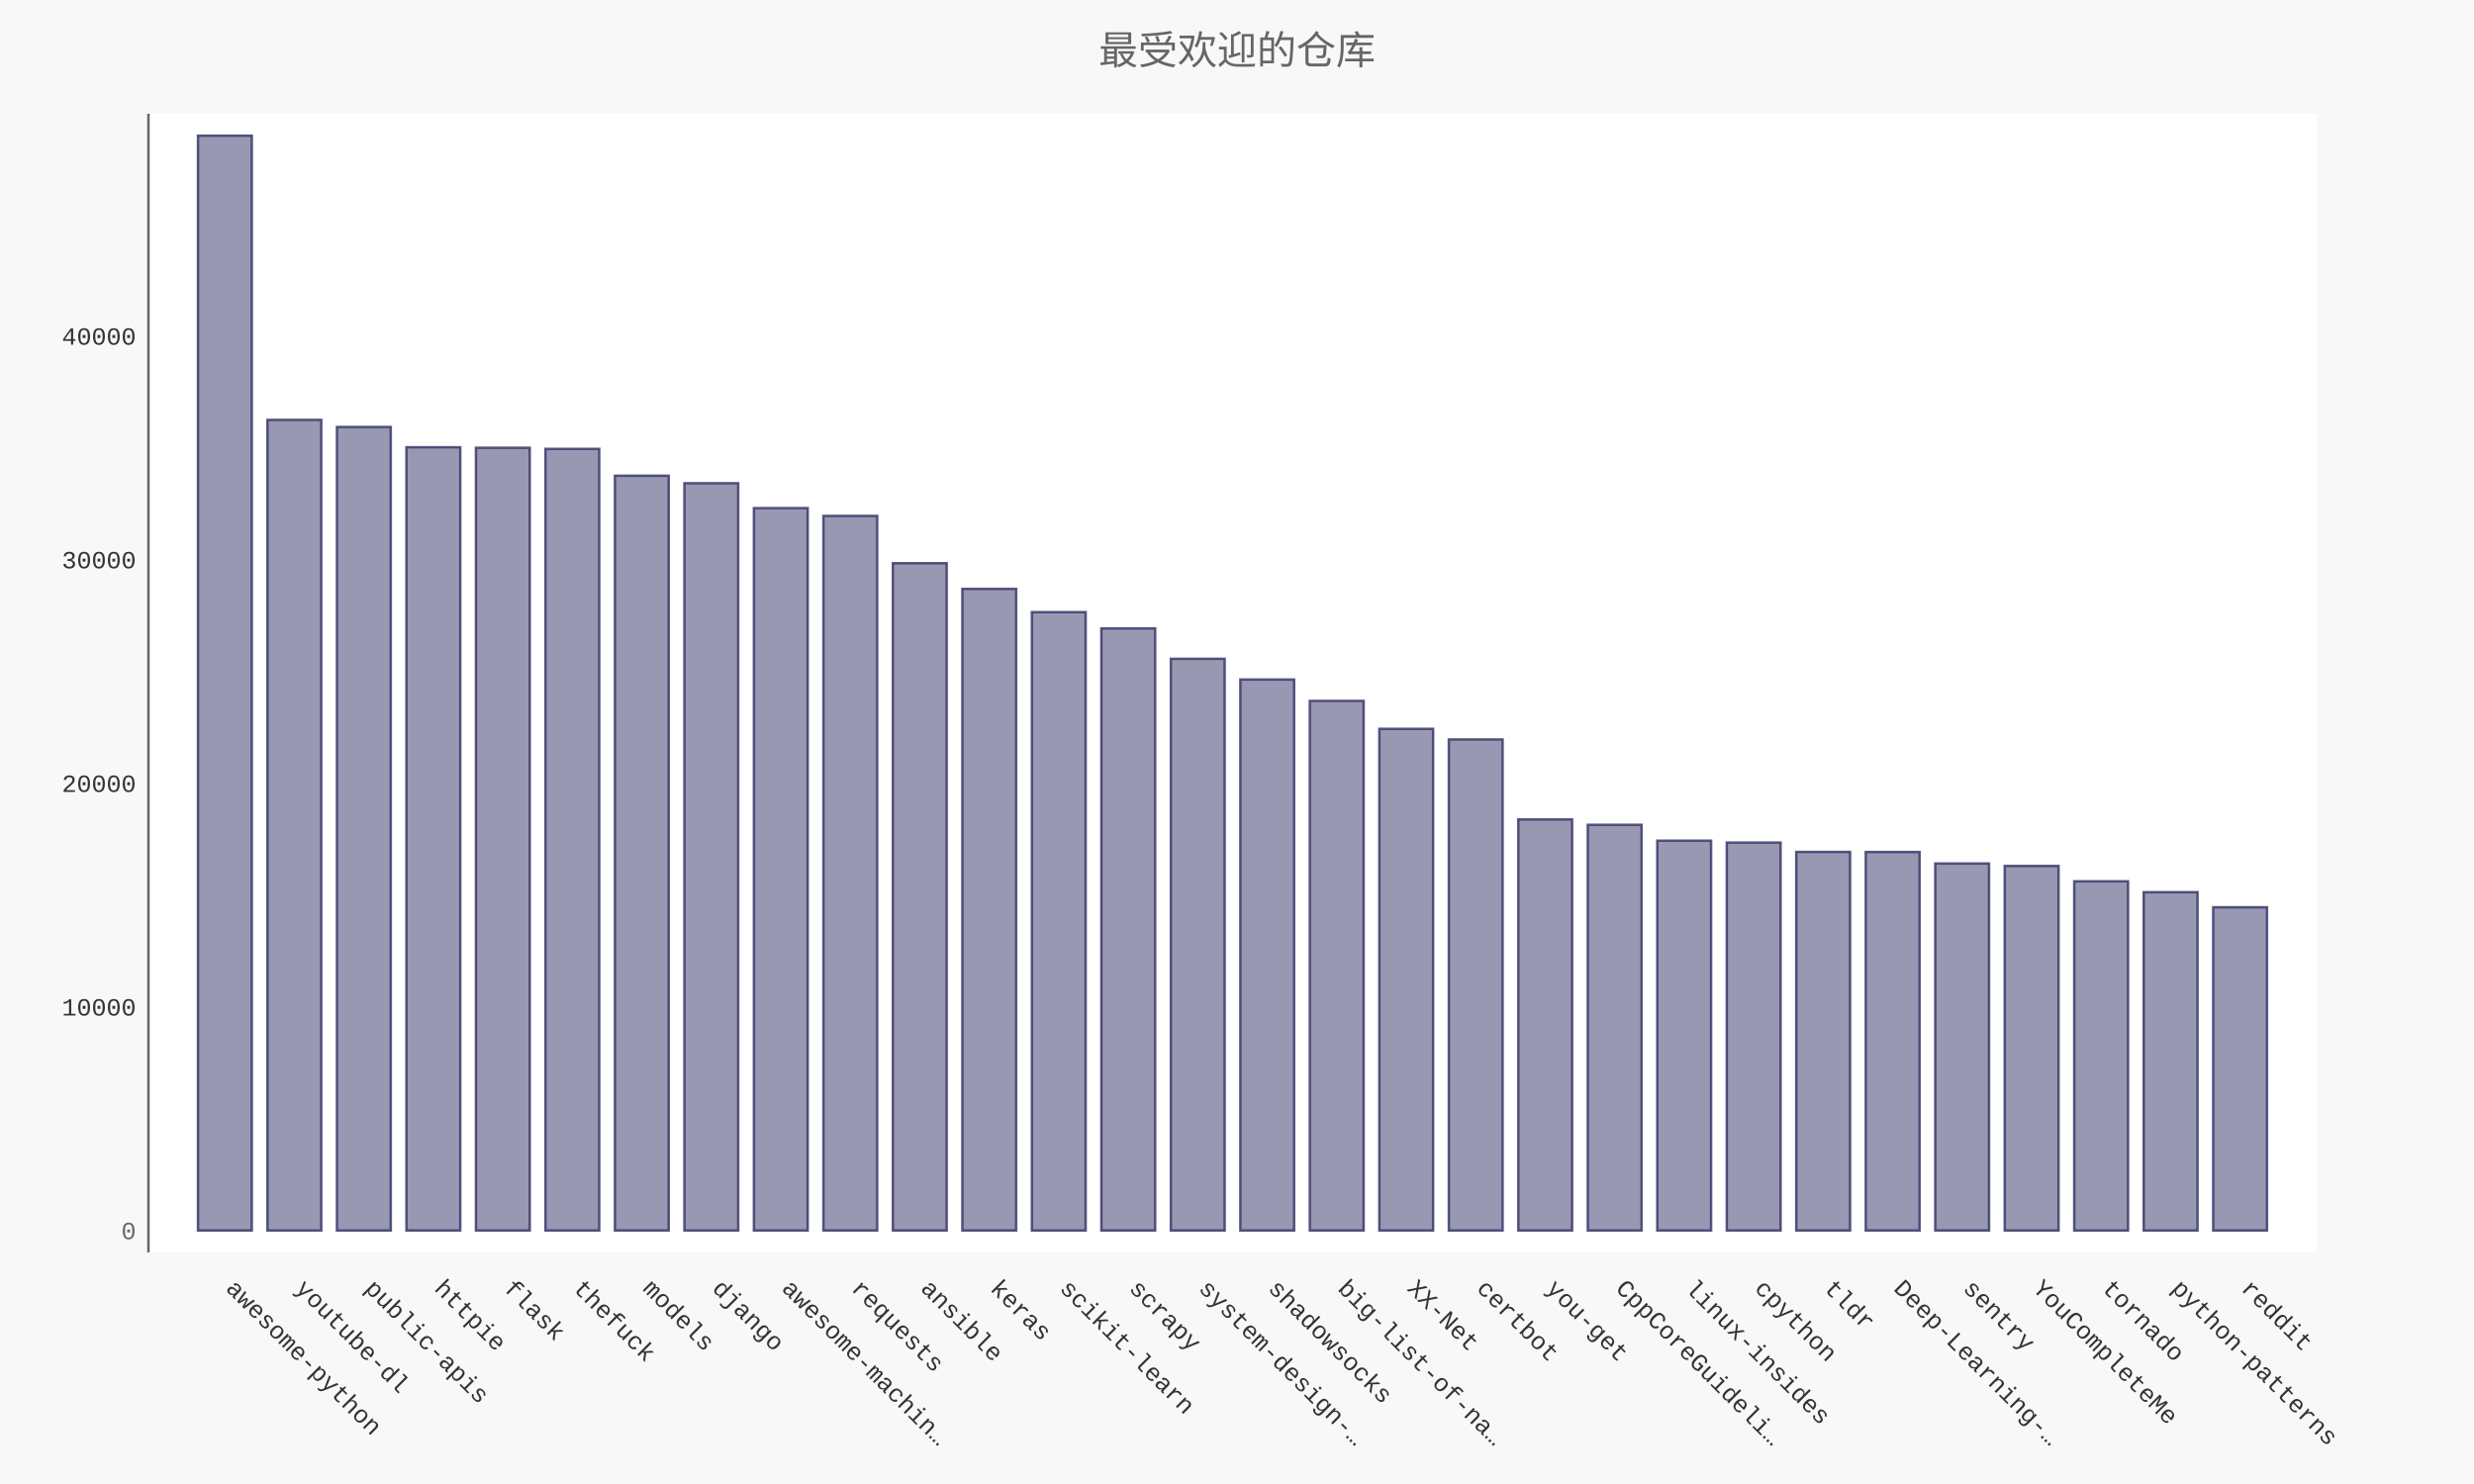
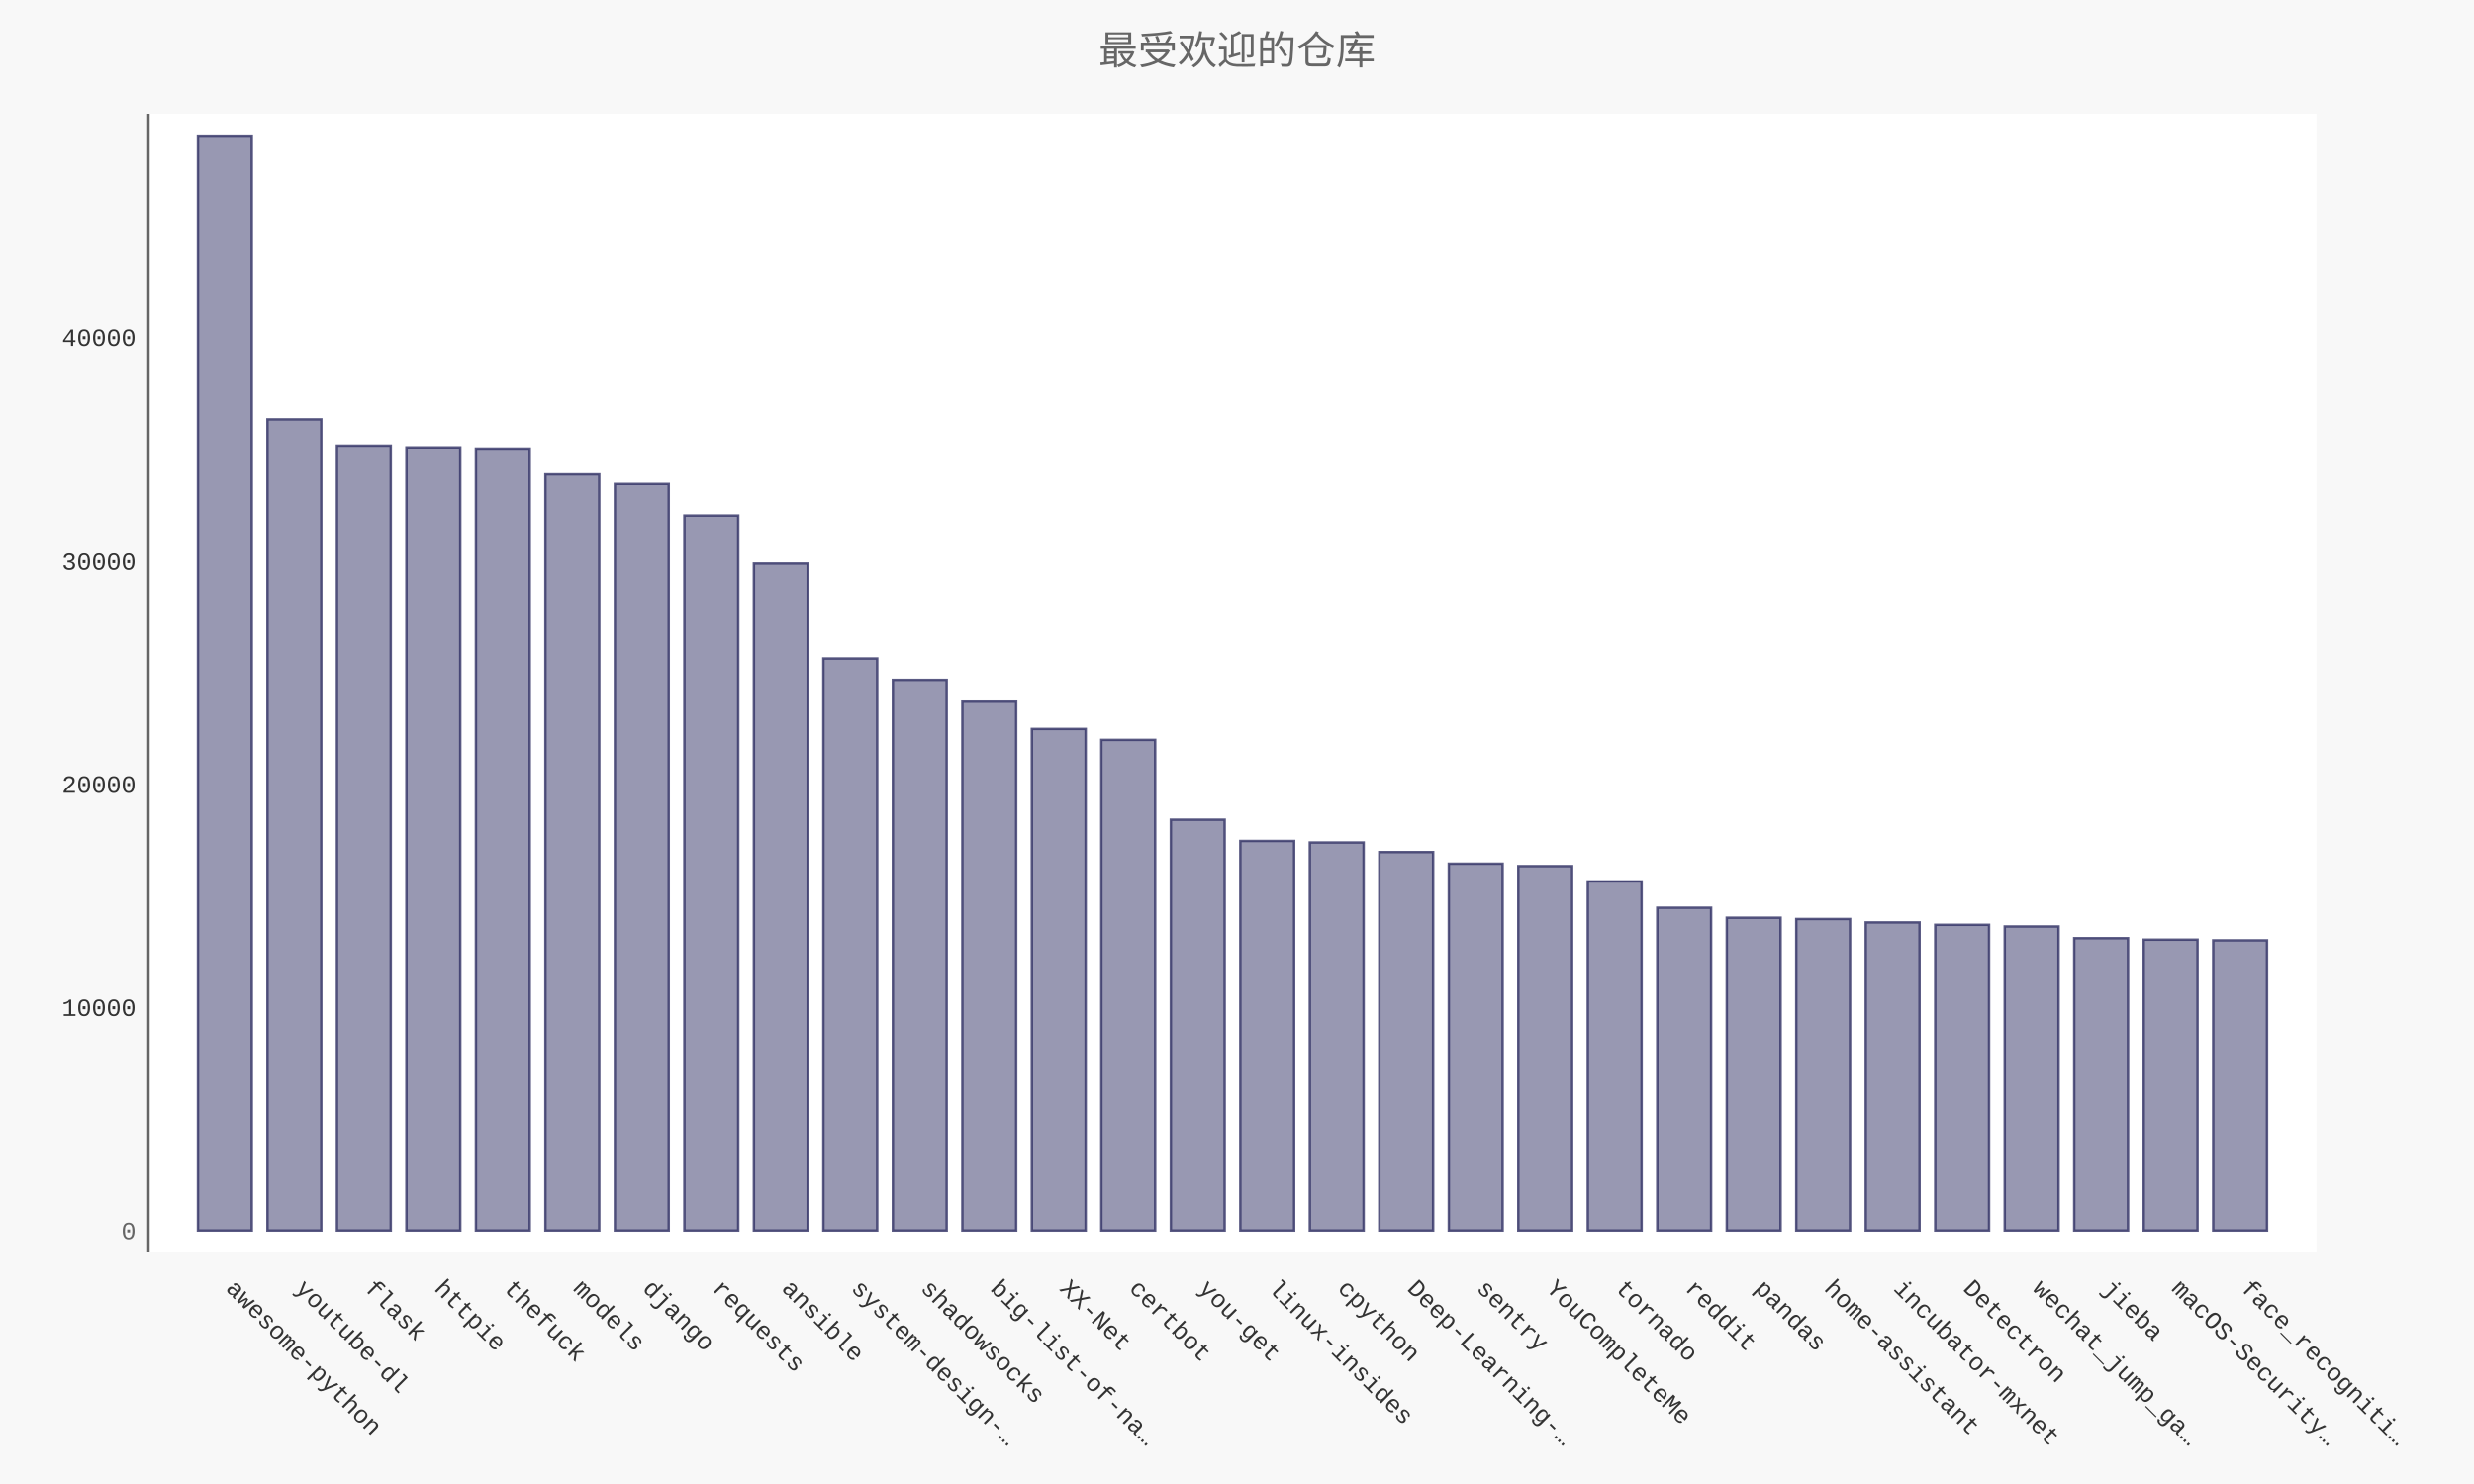
- <svg xmlns="http://www.w3.org/2000/svg" xmlns:xlink="http://www.w3.org/1999/xlink" id="chart-403b3e5c-9d38-45ee-ae73-f83ba4a59400" class="pygal-chart" viewBox="0 0 1000 600">
+ <svg xmlns="http://www.w3.org/2000/svg" xmlns:xlink="http://www.w3.org/1999/xlink" id="chart-a5b2f296-2c52-4e84-a6e2-c5bbf121e228" class="pygal-chart" viewBox="0 0 1000 600">
  <defs>
-     <style type="text/css">#chart-403b3e5c-9d38-45ee-ae73-f83ba4a59400{-webkit-user-select:none;-webkit-font-smoothing:antialiased;font-family:Consolas,"Liberation Mono",Menlo,Courier,monospace}#chart-403b3e5c-9d38-45ee-ae73-f83ba4a59400 .title{font-family:Consolas,"Liberation Mono",Menlo,Courier,monospace;font-size:16px}#chart-403b3e5c-9d38-45ee-ae73-f83ba4a59400 .legends .legend text{font-family:Consolas,"Liberation Mono",Menlo,Courier,monospace;font-size:14px}#chart-403b3e5c-9d38-45ee-ae73-f83ba4a59400 .axis text{font-family:Consolas,"Liberation Mono",Menlo,Courier,monospace;font-size:10px}#chart-403b3e5c-9d38-45ee-ae73-f83ba4a59400 .axis text.major{font-family:Consolas,"Liberation Mono",Menlo,Courier,monospace;font-size:10px}#chart-403b3e5c-9d38-45ee-ae73-f83ba4a59400 .text-overlay text.value{font-family:Consolas,"Liberation Mono",Menlo,Courier,monospace;font-size:16px}#chart-403b3e5c-9d38-45ee-ae73-f83ba4a59400 .text-overlay text.label{font-family:Consolas,"Liberation Mono",Menlo,Courier,monospace;font-size:10px}#chart-403b3e5c-9d38-45ee-ae73-f83ba4a59400 .tooltip{font-family:Consolas,"Liberation Mono",Menlo,Courier,monospace;font-size:14px}#chart-403b3e5c-9d38-45ee-ae73-f83ba4a59400 text.no_data{font-family:Consolas,"Liberation Mono",Menlo,Courier,monospace;font-size:64px}
- #chart-403b3e5c-9d38-45ee-ae73-f83ba4a59400{background-color:#f8f8f8}#chart-403b3e5c-9d38-45ee-ae73-f83ba4a59400 path,#chart-403b3e5c-9d38-45ee-ae73-f83ba4a59400 line,#chart-403b3e5c-9d38-45ee-ae73-f83ba4a59400 rect,#chart-403b3e5c-9d38-45ee-ae73-f83ba4a59400 circle{-webkit-transition:250ms ease-in;-moz-transition:250ms ease-in;transition:250ms ease-in}#chart-403b3e5c-9d38-45ee-ae73-f83ba4a59400 .graph &gt; .background{fill:#f8f8f8}#chart-403b3e5c-9d38-45ee-ae73-f83ba4a59400 .plot &gt; .background{fill:#ffffff}#chart-403b3e5c-9d38-45ee-ae73-f83ba4a59400 .graph{fill:#333}#chart-403b3e5c-9d38-45ee-ae73-f83ba4a59400 text.no_data{fill:#666}#chart-403b3e5c-9d38-45ee-ae73-f83ba4a59400 .title{fill:#666}#chart-403b3e5c-9d38-45ee-ae73-f83ba4a59400 .legends .legend text{fill:#333}#chart-403b3e5c-9d38-45ee-ae73-f83ba4a59400 .legends .legend:hover text{fill:#666}#chart-403b3e5c-9d38-45ee-ae73-f83ba4a59400 .axis .line{stroke:#666}#chart-403b3e5c-9d38-45ee-ae73-f83ba4a59400 .axis .guide.line{stroke:rgba(0,0,0,0.5)}#chart-403b3e5c-9d38-45ee-ae73-f83ba4a59400 .axis .major.line{stroke:#333}#chart-403b3e5c-9d38-45ee-ae73-f83ba4a59400 .axis text.major{fill:#666}#chart-403b3e5c-9d38-45ee-ae73-f83ba4a59400 .axis.y .guides:hover .guide.line,#chart-403b3e5c-9d38-45ee-ae73-f83ba4a59400 .line-graph .axis.x .guides:hover .guide.line,#chart-403b3e5c-9d38-45ee-ae73-f83ba4a59400 .stackedline-graph .axis.x .guides:hover .guide.line,#chart-403b3e5c-9d38-45ee-ae73-f83ba4a59400 .xy-graph .axis.x .guides:hover .guide.line{stroke:#666}#chart-403b3e5c-9d38-45ee-ae73-f83ba4a59400 .axis .guides:hover text{fill:#666}#chart-403b3e5c-9d38-45ee-ae73-f83ba4a59400 .reactive{fill-opacity:.5;stroke-opacity:.8}#chart-403b3e5c-9d38-45ee-ae73-f83ba4a59400 .ci{stroke:#333}#chart-403b3e5c-9d38-45ee-ae73-f83ba4a59400 .reactive.active,#chart-403b3e5c-9d38-45ee-ae73-f83ba4a59400 .active .reactive{fill-opacity:.9;stroke-opacity:.9;stroke-width:4}#chart-403b3e5c-9d38-45ee-ae73-f83ba4a59400 .ci .reactive.active{stroke-width:1.5}#chart-403b3e5c-9d38-45ee-ae73-f83ba4a59400 .series text{fill:#666}#chart-403b3e5c-9d38-45ee-ae73-f83ba4a59400 .tooltip rect{fill:#ffffff;stroke:#666;-webkit-transition:opacity 250ms ease-in;-moz-transition:opacity 250ms ease-in;transition:opacity 250ms ease-in}#chart-403b3e5c-9d38-45ee-ae73-f83ba4a59400 .tooltip .label{fill:#333}#chart-403b3e5c-9d38-45ee-ae73-f83ba4a59400 .tooltip .label{fill:#333}#chart-403b3e5c-9d38-45ee-ae73-f83ba4a59400 .tooltip .legend{font-size:.8em;fill:rgba(0,0,0,0.5)}#chart-403b3e5c-9d38-45ee-ae73-f83ba4a59400 .tooltip .x_label{font-size:.6em;fill:#666}#chart-403b3e5c-9d38-45ee-ae73-f83ba4a59400 .tooltip .xlink{font-size:.5em;text-decoration:underline}#chart-403b3e5c-9d38-45ee-ae73-f83ba4a59400 .tooltip .value{font-size:1.5em}#chart-403b3e5c-9d38-45ee-ae73-f83ba4a59400 .bound{font-size:.5em}#chart-403b3e5c-9d38-45ee-ae73-f83ba4a59400 .max-value{font-size:.75em;fill:rgba(0,0,0,0.5)}#chart-403b3e5c-9d38-45ee-ae73-f83ba4a59400 .map-element{fill:#ffffff;stroke:rgba(0,0,0,0.5) !important}#chart-403b3e5c-9d38-45ee-ae73-f83ba4a59400 .map-element .reactive{fill-opacity:inherit;stroke-opacity:inherit}#chart-403b3e5c-9d38-45ee-ae73-f83ba4a59400 .color-0,#chart-403b3e5c-9d38-45ee-ae73-f83ba4a59400 .color-0 a:visited{stroke:#333366;fill:#333366}#chart-403b3e5c-9d38-45ee-ae73-f83ba4a59400 .text-overlay .color-0 text{fill:black}
- #chart-403b3e5c-9d38-45ee-ae73-f83ba4a59400 text.no_data{text-anchor:middle}#chart-403b3e5c-9d38-45ee-ae73-f83ba4a59400 .guide.line{fill:none}#chart-403b3e5c-9d38-45ee-ae73-f83ba4a59400 .centered{text-anchor:middle}#chart-403b3e5c-9d38-45ee-ae73-f83ba4a59400 .title{text-anchor:middle}#chart-403b3e5c-9d38-45ee-ae73-f83ba4a59400 .legends .legend text{fill-opacity:1}#chart-403b3e5c-9d38-45ee-ae73-f83ba4a59400 .axis.x text{text-anchor:middle}#chart-403b3e5c-9d38-45ee-ae73-f83ba4a59400 .axis.x:not(.web) text[transform]{text-anchor:start}#chart-403b3e5c-9d38-45ee-ae73-f83ba4a59400 .axis.x:not(.web) text[transform].backwards{text-anchor:end}#chart-403b3e5c-9d38-45ee-ae73-f83ba4a59400 .axis.y text{text-anchor:end}#chart-403b3e5c-9d38-45ee-ae73-f83ba4a59400 .axis.y text[transform].backwards{text-anchor:start}#chart-403b3e5c-9d38-45ee-ae73-f83ba4a59400 .axis.y2 text{text-anchor:start}#chart-403b3e5c-9d38-45ee-ae73-f83ba4a59400 .axis.y2 text[transform].backwards{text-anchor:end}#chart-403b3e5c-9d38-45ee-ae73-f83ba4a59400 .axis .guide.line{stroke-dasharray:4,4}#chart-403b3e5c-9d38-45ee-ae73-f83ba4a59400 .axis .major.guide.line{stroke-dasharray:6,6}#chart-403b3e5c-9d38-45ee-ae73-f83ba4a59400 .horizontal .axis.y .guide.line,#chart-403b3e5c-9d38-45ee-ae73-f83ba4a59400 .horizontal .axis.y2 .guide.line,#chart-403b3e5c-9d38-45ee-ae73-f83ba4a59400 .vertical .axis.x .guide.line{opacity:0}#chart-403b3e5c-9d38-45ee-ae73-f83ba4a59400 .horizontal .axis.always_show .guide.line,#chart-403b3e5c-9d38-45ee-ae73-f83ba4a59400 .vertical .axis.always_show .guide.line{opacity:1 !important}#chart-403b3e5c-9d38-45ee-ae73-f83ba4a59400 .axis.y .guides:hover .guide.line,#chart-403b3e5c-9d38-45ee-ae73-f83ba4a59400 .axis.y2 .guides:hover .guide.line,#chart-403b3e5c-9d38-45ee-ae73-f83ba4a59400 .axis.x .guides:hover .guide.line{opacity:1}#chart-403b3e5c-9d38-45ee-ae73-f83ba4a59400 .axis .guides:hover text{opacity:1}#chart-403b3e5c-9d38-45ee-ae73-f83ba4a59400 .nofill{fill:none}#chart-403b3e5c-9d38-45ee-ae73-f83ba4a59400 .subtle-fill{fill-opacity:.2}#chart-403b3e5c-9d38-45ee-ae73-f83ba4a59400 .dot{stroke-width:1px;fill-opacity:1}#chart-403b3e5c-9d38-45ee-ae73-f83ba4a59400 .dot.active{stroke-width:5px}#chart-403b3e5c-9d38-45ee-ae73-f83ba4a59400 .dot.negative{fill:transparent}#chart-403b3e5c-9d38-45ee-ae73-f83ba4a59400 text,#chart-403b3e5c-9d38-45ee-ae73-f83ba4a59400 tspan{stroke:none !important}#chart-403b3e5c-9d38-45ee-ae73-f83ba4a59400 .series text.active{opacity:1}#chart-403b3e5c-9d38-45ee-ae73-f83ba4a59400 .tooltip rect{fill-opacity:.95;stroke-width:.5}#chart-403b3e5c-9d38-45ee-ae73-f83ba4a59400 .tooltip text{fill-opacity:1}#chart-403b3e5c-9d38-45ee-ae73-f83ba4a59400 .showable{visibility:hidden}#chart-403b3e5c-9d38-45ee-ae73-f83ba4a59400 .showable.shown{visibility:visible}#chart-403b3e5c-9d38-45ee-ae73-f83ba4a59400 .gauge-background{fill:rgba(229,229,229,1);stroke:none}#chart-403b3e5c-9d38-45ee-ae73-f83ba4a59400 .bg-lines{stroke:#f8f8f8;stroke-width:2px}</style>
+     <style type="text/css">#chart-a5b2f296-2c52-4e84-a6e2-c5bbf121e228{-webkit-user-select:none;-webkit-font-smoothing:antialiased;font-family:Consolas,"Liberation Mono",Menlo,Courier,monospace}#chart-a5b2f296-2c52-4e84-a6e2-c5bbf121e228 .title{font-family:Consolas,"Liberation Mono",Menlo,Courier,monospace;font-size:16px}#chart-a5b2f296-2c52-4e84-a6e2-c5bbf121e228 .legends .legend text{font-family:Consolas,"Liberation Mono",Menlo,Courier,monospace;font-size:14px}#chart-a5b2f296-2c52-4e84-a6e2-c5bbf121e228 .axis text{font-family:Consolas,"Liberation Mono",Menlo,Courier,monospace;font-size:10px}#chart-a5b2f296-2c52-4e84-a6e2-c5bbf121e228 .axis text.major{font-family:Consolas,"Liberation Mono",Menlo,Courier,monospace;font-size:10px}#chart-a5b2f296-2c52-4e84-a6e2-c5bbf121e228 .text-overlay text.value{font-family:Consolas,"Liberation Mono",Menlo,Courier,monospace;font-size:16px}#chart-a5b2f296-2c52-4e84-a6e2-c5bbf121e228 .text-overlay text.label{font-family:Consolas,"Liberation Mono",Menlo,Courier,monospace;font-size:10px}#chart-a5b2f296-2c52-4e84-a6e2-c5bbf121e228 .tooltip{font-family:Consolas,"Liberation Mono",Menlo,Courier,monospace;font-size:14px}#chart-a5b2f296-2c52-4e84-a6e2-c5bbf121e228 text.no_data{font-family:Consolas,"Liberation Mono",Menlo,Courier,monospace;font-size:64px}
+ #chart-a5b2f296-2c52-4e84-a6e2-c5bbf121e228{background-color:#f8f8f8}#chart-a5b2f296-2c52-4e84-a6e2-c5bbf121e228 path,#chart-a5b2f296-2c52-4e84-a6e2-c5bbf121e228 line,#chart-a5b2f296-2c52-4e84-a6e2-c5bbf121e228 rect,#chart-a5b2f296-2c52-4e84-a6e2-c5bbf121e228 circle{-webkit-transition:250ms ease-in;-moz-transition:250ms ease-in;transition:250ms ease-in}#chart-a5b2f296-2c52-4e84-a6e2-c5bbf121e228 .graph &gt; .background{fill:#f8f8f8}#chart-a5b2f296-2c52-4e84-a6e2-c5bbf121e228 .plot &gt; .background{fill:#ffffff}#chart-a5b2f296-2c52-4e84-a6e2-c5bbf121e228 .graph{fill:#333}#chart-a5b2f296-2c52-4e84-a6e2-c5bbf121e228 text.no_data{fill:#666}#chart-a5b2f296-2c52-4e84-a6e2-c5bbf121e228 .title{fill:#666}#chart-a5b2f296-2c52-4e84-a6e2-c5bbf121e228 .legends .legend text{fill:#333}#chart-a5b2f296-2c52-4e84-a6e2-c5bbf121e228 .legends .legend:hover text{fill:#666}#chart-a5b2f296-2c52-4e84-a6e2-c5bbf121e228 .axis .line{stroke:#666}#chart-a5b2f296-2c52-4e84-a6e2-c5bbf121e228 .axis .guide.line{stroke:rgba(0,0,0,0.5)}#chart-a5b2f296-2c52-4e84-a6e2-c5bbf121e228 .axis .major.line{stroke:#333}#chart-a5b2f296-2c52-4e84-a6e2-c5bbf121e228 .axis text.major{fill:#666}#chart-a5b2f296-2c52-4e84-a6e2-c5bbf121e228 .axis.y .guides:hover .guide.line,#chart-a5b2f296-2c52-4e84-a6e2-c5bbf121e228 .line-graph .axis.x .guides:hover .guide.line,#chart-a5b2f296-2c52-4e84-a6e2-c5bbf121e228 .stackedline-graph .axis.x .guides:hover .guide.line,#chart-a5b2f296-2c52-4e84-a6e2-c5bbf121e228 .xy-graph .axis.x .guides:hover .guide.line{stroke:#666}#chart-a5b2f296-2c52-4e84-a6e2-c5bbf121e228 .axis .guides:hover text{fill:#666}#chart-a5b2f296-2c52-4e84-a6e2-c5bbf121e228 .reactive{fill-opacity:.5;stroke-opacity:.8}#chart-a5b2f296-2c52-4e84-a6e2-c5bbf121e228 .ci{stroke:#333}#chart-a5b2f296-2c52-4e84-a6e2-c5bbf121e228 .reactive.active,#chart-a5b2f296-2c52-4e84-a6e2-c5bbf121e228 .active .reactive{fill-opacity:.9;stroke-opacity:.9;stroke-width:4}#chart-a5b2f296-2c52-4e84-a6e2-c5bbf121e228 .ci .reactive.active{stroke-width:1.5}#chart-a5b2f296-2c52-4e84-a6e2-c5bbf121e228 .series text{fill:#666}#chart-a5b2f296-2c52-4e84-a6e2-c5bbf121e228 .tooltip rect{fill:#ffffff;stroke:#666;-webkit-transition:opacity 250ms ease-in;-moz-transition:opacity 250ms ease-in;transition:opacity 250ms ease-in}#chart-a5b2f296-2c52-4e84-a6e2-c5bbf121e228 .tooltip .label{fill:#333}#chart-a5b2f296-2c52-4e84-a6e2-c5bbf121e228 .tooltip .label{fill:#333}#chart-a5b2f296-2c52-4e84-a6e2-c5bbf121e228 .tooltip .legend{font-size:.8em;fill:rgba(0,0,0,0.5)}#chart-a5b2f296-2c52-4e84-a6e2-c5bbf121e228 .tooltip .x_label{font-size:.6em;fill:#666}#chart-a5b2f296-2c52-4e84-a6e2-c5bbf121e228 .tooltip .xlink{font-size:.5em;text-decoration:underline}#chart-a5b2f296-2c52-4e84-a6e2-c5bbf121e228 .tooltip .value{font-size:1.5em}#chart-a5b2f296-2c52-4e84-a6e2-c5bbf121e228 .bound{font-size:.5em}#chart-a5b2f296-2c52-4e84-a6e2-c5bbf121e228 .max-value{font-size:.75em;fill:rgba(0,0,0,0.5)}#chart-a5b2f296-2c52-4e84-a6e2-c5bbf121e228 .map-element{fill:#ffffff;stroke:rgba(0,0,0,0.5) !important}#chart-a5b2f296-2c52-4e84-a6e2-c5bbf121e228 .map-element .reactive{fill-opacity:inherit;stroke-opacity:inherit}#chart-a5b2f296-2c52-4e84-a6e2-c5bbf121e228 .color-0,#chart-a5b2f296-2c52-4e84-a6e2-c5bbf121e228 .color-0 a:visited{stroke:#333366;fill:#333366}#chart-a5b2f296-2c52-4e84-a6e2-c5bbf121e228 .text-overlay .color-0 text{fill:black}
+ #chart-a5b2f296-2c52-4e84-a6e2-c5bbf121e228 text.no_data{text-anchor:middle}#chart-a5b2f296-2c52-4e84-a6e2-c5bbf121e228 .guide.line{fill:none}#chart-a5b2f296-2c52-4e84-a6e2-c5bbf121e228 .centered{text-anchor:middle}#chart-a5b2f296-2c52-4e84-a6e2-c5bbf121e228 .title{text-anchor:middle}#chart-a5b2f296-2c52-4e84-a6e2-c5bbf121e228 .legends .legend text{fill-opacity:1}#chart-a5b2f296-2c52-4e84-a6e2-c5bbf121e228 .axis.x text{text-anchor:middle}#chart-a5b2f296-2c52-4e84-a6e2-c5bbf121e228 .axis.x:not(.web) text[transform]{text-anchor:start}#chart-a5b2f296-2c52-4e84-a6e2-c5bbf121e228 .axis.x:not(.web) text[transform].backwards{text-anchor:end}#chart-a5b2f296-2c52-4e84-a6e2-c5bbf121e228 .axis.y text{text-anchor:end}#chart-a5b2f296-2c52-4e84-a6e2-c5bbf121e228 .axis.y text[transform].backwards{text-anchor:start}#chart-a5b2f296-2c52-4e84-a6e2-c5bbf121e228 .axis.y2 text{text-anchor:start}#chart-a5b2f296-2c52-4e84-a6e2-c5bbf121e228 .axis.y2 text[transform].backwards{text-anchor:end}#chart-a5b2f296-2c52-4e84-a6e2-c5bbf121e228 .axis .guide.line{stroke-dasharray:4,4}#chart-a5b2f296-2c52-4e84-a6e2-c5bbf121e228 .axis .major.guide.line{stroke-dasharray:6,6}#chart-a5b2f296-2c52-4e84-a6e2-c5bbf121e228 .horizontal .axis.y .guide.line,#chart-a5b2f296-2c52-4e84-a6e2-c5bbf121e228 .horizontal .axis.y2 .guide.line,#chart-a5b2f296-2c52-4e84-a6e2-c5bbf121e228 .vertical .axis.x .guide.line{opacity:0}#chart-a5b2f296-2c52-4e84-a6e2-c5bbf121e228 .horizontal .axis.always_show .guide.line,#chart-a5b2f296-2c52-4e84-a6e2-c5bbf121e228 .vertical .axis.always_show .guide.line{opacity:1 !important}#chart-a5b2f296-2c52-4e84-a6e2-c5bbf121e228 .axis.y .guides:hover .guide.line,#chart-a5b2f296-2c52-4e84-a6e2-c5bbf121e228 .axis.y2 .guides:hover .guide.line,#chart-a5b2f296-2c52-4e84-a6e2-c5bbf121e228 .axis.x .guides:hover .guide.line{opacity:1}#chart-a5b2f296-2c52-4e84-a6e2-c5bbf121e228 .axis .guides:hover text{opacity:1}#chart-a5b2f296-2c52-4e84-a6e2-c5bbf121e228 .nofill{fill:none}#chart-a5b2f296-2c52-4e84-a6e2-c5bbf121e228 .subtle-fill{fill-opacity:.2}#chart-a5b2f296-2c52-4e84-a6e2-c5bbf121e228 .dot{stroke-width:1px;fill-opacity:1}#chart-a5b2f296-2c52-4e84-a6e2-c5bbf121e228 .dot.active{stroke-width:5px}#chart-a5b2f296-2c52-4e84-a6e2-c5bbf121e228 .dot.negative{fill:transparent}#chart-a5b2f296-2c52-4e84-a6e2-c5bbf121e228 text,#chart-a5b2f296-2c52-4e84-a6e2-c5bbf121e228 tspan{stroke:none !important}#chart-a5b2f296-2c52-4e84-a6e2-c5bbf121e228 .series text.active{opacity:1}#chart-a5b2f296-2c52-4e84-a6e2-c5bbf121e228 .tooltip rect{fill-opacity:.95;stroke-width:.5}#chart-a5b2f296-2c52-4e84-a6e2-c5bbf121e228 .tooltip text{fill-opacity:1}#chart-a5b2f296-2c52-4e84-a6e2-c5bbf121e228 .showable{visibility:hidden}#chart-a5b2f296-2c52-4e84-a6e2-c5bbf121e228 .showable.shown{visibility:visible}#chart-a5b2f296-2c52-4e84-a6e2-c5bbf121e228 .gauge-background{fill:rgba(229,229,229,1);stroke:none}#chart-a5b2f296-2c52-4e84-a6e2-c5bbf121e228 .bg-lines{stroke:#f8f8f8;stroke-width:2px}</style>
  </defs>
  <g class="graph bar-graph vertical">
    <rect class="background" height="600" width="1000" x="0" y="0" />
    <g class="plot" transform="translate(60, 46)">
      <rect class="background" height="460.36" width="876.36" x="0" y="0" />
      <g class="axis y">
        <g class="guides">
          <text class="major" x="-5" y="455.007">0</text>
        </g>
        <g class="guides">
-           <text class="" x="-5" y="364.598">10000</text>
-         </g>
-         <g class="guides">
-           <text class="" x="-5" y="274.188">20000</text>
-         </g>
-         <g class="guides">
-           <text class="" x="-5" y="183.779">30000</text>
-         </g>
-         <g class="guides">
-           <text class="" x="-5" y="93.369">40000</text>
+           <text class="" x="-5" y="364.76">10000</text>
+         </g>
+         <g class="guides">
+           <text class="" x="-5" y="274.513">20000</text>
+         </g>
+         <g class="guides">
+           <text class="" x="-5" y="184.265">30000</text>
+         </g>
+         <g class="guides">
+           <text class="" x="-5" y="94.018">40000</text>
        </g>
      </g>
      <g class="axis x">
        <path class="line" d="M0 0 v460.36" />
        <g class="guides">
          <path class="guide line" d="M30.897 0 v460.36" />
          <text class="" x="30.897" y="475.36" transform="rotate(45 30.89732 475.3604)">awesome-python</text>
        </g>
        <g class="guides">
          <path class="guide line" d="M58.986 0 v460.36" />
          <text class="" x="58.986" y="475.36" transform="rotate(45 58.9858 475.3604)">youtube-dl</text>
        </g>
        <g class="guides">
          <path class="guide line" d="M87.074 0 v460.36" />
-           <text class="" x="87.074" y="475.36" transform="rotate(45 87.07427 475.3604)">public-apis</text>
+           <text class="" x="87.074" y="475.36" transform="rotate(45 87.07427 475.3604)">flask</text>
        </g>
        <g class="guides">
          <path class="guide line" d="M115.163 0 v460.36" />
          <text class="" x="115.163" y="475.36" transform="rotate(45 115.1627 475.3604)">httpie</text>
        </g>
        <g class="guides">
          <path class="guide line" d="M143.251 0 v460.36" />
-           <text class="" x="143.251" y="475.36" transform="rotate(45 143.2512 475.3604)">flask</text>
+           <text class="" x="143.251" y="475.36" transform="rotate(45 143.2512 475.3604)">thefuck</text>
        </g>
        <g class="guides">
          <path class="guide line" d="M171.34 0 v460.36" />
-           <text class="" x="171.34" y="475.36" transform="rotate(45 171.3397 475.3604)">thefuck</text>
+           <text class="" x="171.34" y="475.36" transform="rotate(45 171.3397 475.3604)">models</text>
        </g>
        <g class="guides">
          <path class="guide line" d="M199.428 0 v460.36" />
-           <text class="" x="199.428" y="475.36" transform="rotate(45 199.4282 475.3604)">models</text>
+           <text class="" x="199.428" y="475.36" transform="rotate(45 199.4282 475.3604)">django</text>
        </g>
        <g class="guides">
          <path class="guide line" d="M227.517 0 v460.36" />
-           <text class="" x="227.517" y="475.36" transform="rotate(45 227.5166 475.3604)">django</text>
+           <text class="" x="227.517" y="475.36" transform="rotate(45 227.5166 475.3604)">requests</text>
        </g>
        <g class="guides">
          <path class="guide line" d="M255.605 0 v460.36" />
-           <text class="" x="255.605" y="475.36" transform="rotate(45 255.6051 475.3604)">awesome-machin…</text>
+           <text class="" x="255.605" y="475.36" transform="rotate(45 255.6051 475.3604)">ansible</text>
        </g>
        <g class="guides">
          <path class="guide line" d="M283.694 0 v460.36" />
-           <text class="" x="283.694" y="475.36" transform="rotate(45 283.6936 475.3604)">requests</text>
+           <text class="" x="283.694" y="475.36" transform="rotate(45 283.6936 475.3604)">system-design-…</text>
        </g>
        <g class="guides">
          <path class="guide line" d="M311.782 0 v460.36" />
-           <text class="" x="311.782" y="475.36" transform="rotate(45 311.7821 475.3604)">ansible</text>
+           <text class="" x="311.782" y="475.36" transform="rotate(45 311.7821 475.3604)">shadowsocks</text>
        </g>
        <g class="guides">
          <path class="guide line" d="M339.871 0 v460.36" />
-           <text class="" x="339.871" y="475.36" transform="rotate(45 339.8705 475.3604)">keras</text>
+           <text class="" x="339.871" y="475.36" transform="rotate(45 339.8705 475.3604)">big-list-of-na…</text>
        </g>
        <g class="guides">
          <path class="guide line" d="M367.959 0 v460.36" />
-           <text class="" x="367.959" y="475.36" transform="rotate(45 367.959 475.3604)">scikit-learn</text>
+           <text class="" x="367.959" y="475.36" transform="rotate(45 367.959 475.3604)">XX-Net</text>
        </g>
        <g class="guides">
          <path class="guide line" d="M396.047 0 v460.36" />
-           <text class="" x="396.047" y="475.36" transform="rotate(45 396.0475 475.3604)">scrapy</text>
+           <text class="" x="396.047" y="475.36" transform="rotate(45 396.0475 475.3604)">certbot</text>
        </g>
        <g class="guides">
          <path class="guide line" d="M424.136 0 v460.36" />
-           <text class="" x="424.136" y="475.36" transform="rotate(45 424.136 475.3604)">system-design-…</text>
+           <text class="" x="424.136" y="475.36" transform="rotate(45 424.136 475.3604)">you-get</text>
        </g>
        <g class="guides">
          <path class="guide line" d="M452.224 0 v460.36" />
-           <text class="" x="452.224" y="475.36" transform="rotate(45 452.2244 475.3604)">shadowsocks</text>
+           <text class="" x="452.224" y="475.36" transform="rotate(45 452.2244 475.3604)">linux-insides</text>
        </g>
        <g class="guides">
          <path class="guide line" d="M480.313 0 v460.36" />
-           <text class="" x="480.313" y="475.36" transform="rotate(45 480.3129 475.3604)">big-list-of-na…</text>
+           <text class="" x="480.313" y="475.36" transform="rotate(45 480.3129 475.3604)">cpython</text>
        </g>
        <g class="guides">
          <path class="guide line" d="M508.401 0 v460.36" />
-           <text class="" x="508.401" y="475.36" transform="rotate(45 508.4014 475.3604)">XX-Net</text>
+           <text class="" x="508.401" y="475.36" transform="rotate(45 508.4014 475.3604)">Deep-Learning-…</text>
        </g>
        <g class="guides">
          <path class="guide line" d="M536.49 0 v460.36" />
-           <text class="" x="536.49" y="475.36" transform="rotate(45 536.4899 475.3604)">certbot</text>
+           <text class="" x="536.49" y="475.36" transform="rotate(45 536.4899 475.3604)">sentry</text>
        </g>
        <g class="guides">
          <path class="guide line" d="M564.578 0 v460.36" />
-           <text class="" x="564.578" y="475.36" transform="rotate(45 564.5783 475.3604)">you-get</text>
+           <text class="" x="564.578" y="475.36" transform="rotate(45 564.5783 475.3604)">YouCompleteMe</text>
        </g>
        <g class="guides">
          <path class="guide line" d="M592.667 0 v460.36" />
-           <text class="" x="592.667" y="475.36" transform="rotate(45 592.6668 475.3604)">CppCoreGuideli…</text>
+           <text class="" x="592.667" y="475.36" transform="rotate(45 592.6668 475.3604)">tornado</text>
        </g>
        <g class="guides">
          <path class="guide line" d="M620.755 0 v460.36" />
-           <text class="" x="620.755" y="475.36" transform="rotate(45 620.7553 475.3604)">linux-insides</text>
+           <text class="" x="620.755" y="475.36" transform="rotate(45 620.7553 475.3604)">reddit</text>
        </g>
        <g class="guides">
          <path class="guide line" d="M648.844 0 v460.36" />
-           <text class="" x="648.844" y="475.36" transform="rotate(45 648.8438 475.3604)">cpython</text>
+           <text class="" x="648.844" y="475.36" transform="rotate(45 648.8438 475.3604)">pandas</text>
        </g>
        <g class="guides">
          <path class="guide line" d="M676.932 0 v460.36" />
-           <text class="" x="676.932" y="475.36" transform="rotate(45 676.9322 475.3604)">tldr</text>
+           <text class="" x="676.932" y="475.36" transform="rotate(45 676.9322 475.3604)">home-assistant</text>
        </g>
        <g class="guides">
          <path class="guide line" d="M705.021 0 v460.36" />
-           <text class="" x="705.021" y="475.36" transform="rotate(45 705.0207 475.3604)">Deep-Learning-…</text>
+           <text class="" x="705.021" y="475.36" transform="rotate(45 705.0207 475.3604)">incubator-mxnet</text>
        </g>
        <g class="guides">
          <path class="guide line" d="M733.109 0 v460.36" />
-           <text class="" x="733.109" y="475.36" transform="rotate(45 733.1092 475.3604)">sentry</text>
+           <text class="" x="733.109" y="475.36" transform="rotate(45 733.1092 475.3604)">Detectron</text>
        </g>
        <g class="guides">
          <path class="guide line" d="M761.198 0 v460.36" />
-           <text class="" x="761.198" y="475.36" transform="rotate(45 761.1976 475.3604)">YouCompleteMe</text>
+           <text class="" x="761.198" y="475.36" transform="rotate(45 761.1976 475.3604)">wechat_jump_ga…</text>
        </g>
        <g class="guides">
          <path class="guide line" d="M789.286 0 v460.36" />
-           <text class="" x="789.286" y="475.36" transform="rotate(45 789.2861 475.3604)">tornado</text>
+           <text class="" x="789.286" y="475.36" transform="rotate(45 789.2861 475.3604)">jieba</text>
        </g>
        <g class="guides">
          <path class="guide line" d="M817.375 0 v460.36" />
-           <text class="" x="817.375" y="475.36" transform="rotate(45 817.3746 475.3604)">python-patterns</text>
+           <text class="" x="817.375" y="475.36" transform="rotate(45 817.3746 475.3604)">macOS-Security…</text>
        </g>
        <g class="guides">
          <path class="guide line" d="M845.463 0 v460.36" />
-           <text class="" x="845.463" y="475.36" transform="rotate(45 845.4631 475.3604)">reddit</text>
+           <text class="" x="845.463" y="475.36" transform="rotate(45 845.4631 475.3604)">face_recogniti…</text>
        </g>
      </g>
      <g class="series serie-0 color-0">
        <g class="bars">
          <g class="bar">
            <a target="_blank" xlink:href="https://github.com/vinta/awesome-python">
              <rect class="rect reactive tooltip-trigger" height="442.654" rx="0" ry="0" width="21.752" x="20.021" y="8.853" />
            </a>
          </g>
          <g class="bar">
            <a target="_blank" xlink:href="https://github.com/rg3/youtube-dl">
-               <rect class="rect reactive tooltip-trigger" height="327.744" rx="0" ry="0" width="21.752" x="48.11" y="123.764" />
-             </a>
-           </g>
-           <g class="bar">
-             <a target="_blank" xlink:href="https://github.com/toddmotto/public-apis">
-               <rect class="rect reactive tooltip-trigger" height="324.878" rx="0" ry="0" width="21.752" x="76.198" y="126.63" />
+               <rect class="rect reactive tooltip-trigger" height="327.742" rx="0" ry="0" width="21.752" x="48.11" y="123.765" />
+             </a>
+           </g>
+           <g class="bar">
+             <a target="_blank" xlink:href="https://github.com/pallets/flask">
+               <rect class="rect reactive tooltip-trigger" height="317.12" rx="0" ry="0" width="21.752" x="76.198" y="134.387" />
            </a>
          </g>
          <g class="bar">
            <a target="_blank" xlink:href="https://github.com/jakubroztocil/httpie">
-               <rect class="rect reactive tooltip-trigger" height="316.678" rx="0" ry="0" width="21.752" x="104.287" y="134.83" />
-             </a>
-           </g>
-           <g class="bar">
-             <a target="_blank" xlink:href="https://github.com/pallets/flask">
-               <rect class="rect reactive tooltip-trigger" height="316.47" rx="0" ry="0" width="21.752" x="132.375" y="135.038" />
+               <rect class="rect reactive tooltip-trigger" height="316.407" rx="0" ry="0" width="21.752" x="104.287" y="135.1" />
            </a>
          </g>
          <g class="bar">
            <a target="_blank" xlink:href="https://github.com/nvbn/thefuck">
-               <rect class="rect reactive tooltip-trigger" height="316.027" rx="0" ry="0" width="21.752" x="160.464" y="135.481" />
+               <rect class="rect reactive tooltip-trigger" height="315.92" rx="0" ry="0" width="21.752" x="132.375" y="135.587" />
            </a>
          </g>
          <g class="bar">
            <a target="_blank" xlink:href="https://github.com/tensorflow/models">
-               <rect class="rect reactive tooltip-trigger" height="305.168" rx="0" ry="0" width="21.752" x="188.552" y="146.339" />
+               <rect class="rect reactive tooltip-trigger" height="305.884" rx="0" ry="0" width="21.752" x="160.464" y="145.623" />
            </a>
          </g>
          <g class="bar">
            <a target="_blank" xlink:href="https://github.com/django/django">
-               <rect class="rect reactive tooltip-trigger" height="302.131" rx="0" ry="0" width="21.752" x="216.641" y="149.377" />
-             </a>
-           </g>
-           <g class="bar">
-             <a target="_blank" xlink:href="https://github.com/josephmisiti/awesome-machine-learning">
-               <rect class="rect reactive tooltip-trigger" height="292.077" rx="0" ry="0" width="21.752" x="244.729" y="159.43" />
+               <rect class="rect reactive tooltip-trigger" height="302.004" rx="0" ry="0" width="21.752" x="188.552" y="149.504" />
            </a>
          </g>
          <g class="bar">
            <a target="_blank" xlink:href="https://github.com/requests/requests">
-               <rect class="rect reactive tooltip-trigger" height="288.922" rx="0" ry="0" width="21.752" x="272.818" y="162.585" />
+               <rect class="rect reactive tooltip-trigger" height="288.837" rx="0" ry="0" width="21.752" x="216.641" y="162.671" />
            </a>
          </g>
          <g class="bar">
            <a target="_blank" xlink:href="https://github.com/ansible/ansible">
-               <rect class="rect reactive tooltip-trigger" height="269.8" rx="0" ry="0" width="21.752" x="300.906" y="181.707" />
-             </a>
-           </g>
-           <g class="bar">
-             <a target="_blank" xlink:href="https://github.com/keras-team/keras">
-               <rect class="rect reactive tooltip-trigger" height="259.421" rx="0" ry="0" width="21.752" x="328.995" y="192.086" />
-             </a>
-           </g>
-           <g class="bar">
-             <a target="_blank" xlink:href="https://github.com/scikit-learn/scikit-learn">
-               <rect class="rect reactive tooltip-trigger" height="250.019" rx="0" ry="0" width="21.752" x="357.083" y="201.489" />
-             </a>
-           </g>
-           <g class="bar">
-             <a target="_blank" xlink:href="https://github.com/scrapy/scrapy">
-               <rect class="rect reactive tooltip-trigger" height="243.446" rx="0" ry="0" width="21.752" x="385.172" y="208.061" />
+               <rect class="rect reactive tooltip-trigger" height="269.776" rx="0" ry="0" width="21.752" x="244.729" y="181.731" />
            </a>
          </g>
          <g class="bar">
            <a target="_blank" xlink:href="https://github.com/donnemartin/system-design-primer">
-               <rect class="rect reactive tooltip-trigger" height="231.15" rx="0" ry="0" width="21.752" x="413.26" y="220.357" />
+               <rect class="rect reactive tooltip-trigger" height="231.277" rx="0" ry="0" width="21.752" x="272.818" y="220.23" />
            </a>
          </g>
          <g class="bar">
            <a target="_blank" xlink:href="https://github.com/shadowsocks/shadowsocks">
-               <rect class="rect reactive tooltip-trigger" height="222.769" rx="0" ry="0" width="21.752" x="441.349" y="228.738" />
+               <rect class="rect reactive tooltip-trigger" height="222.64" rx="0" ry="0" width="21.752" x="300.906" y="228.867" />
            </a>
          </g>
          <g class="bar">
            <a target="_blank" xlink:href="https://github.com/minimaxir/big-list-of-naughty-strings">
-               <rect class="rect reactive tooltip-trigger" height="214.126" rx="0" ry="0" width="21.752" x="469.437" y="237.381" />
+               <rect class="rect reactive tooltip-trigger" height="213.814" rx="0" ry="0" width="21.752" x="328.995" y="237.693" />
            </a>
          </g>
          <g class="bar">
            <a target="_blank" xlink:href="https://github.com/XX-net/XX-Net">
-               <rect class="rect reactive tooltip-trigger" height="202.834" rx="0" ry="0" width="21.752" x="497.526" y="248.673" />
+               <rect class="rect reactive tooltip-trigger" height="202.777" rx="0" ry="0" width="21.752" x="357.083" y="248.731" />
            </a>
          </g>
          <g class="bar">
            <a target="_blank" xlink:href="https://github.com/certbot/certbot">
-               <rect class="rect reactive tooltip-trigger" height="198.53" rx="0" ry="0" width="21.752" x="525.614" y="252.977" />
+               <rect class="rect reactive tooltip-trigger" height="198.355" rx="0" ry="0" width="21.752" x="385.172" y="253.153" />
            </a>
          </g>
          <g class="bar">
            <a target="_blank" xlink:href="https://github.com/soimort/you-get">
-               <rect class="rect reactive tooltip-trigger" height="166.2" rx="0" ry="0" width="21.752" x="553.702" y="285.307" />
-             </a>
-           </g>
-           <g class="bar">
-             <a target="_blank" xlink:href="https://github.com/isocpp/CppCoreGuidelines">
-               <rect class="rect reactive tooltip-trigger" height="164.03" rx="0" ry="0" width="21.752" x="581.791" y="287.477" />
+               <rect class="rect reactive tooltip-trigger" height="166.091" rx="0" ry="0" width="21.752" x="413.26" y="285.416" />
            </a>
          </g>
          <g class="bar">
            <a target="_blank" xlink:href="https://github.com/0xAX/linux-insides">
-               <rect class="rect reactive tooltip-trigger" height="157.611" rx="0" ry="0" width="21.752" x="609.879" y="293.896" />
+               <rect class="rect reactive tooltip-trigger" height="157.5" rx="0" ry="0" width="21.752" x="441.349" y="294.008" />
            </a>
          </g>
          <g class="bar">
            <a target="_blank" xlink:href="https://github.com/python/cpython">
-               <rect class="rect reactive tooltip-trigger" height="156.842" rx="0" ry="0" width="21.752" x="637.968" y="294.665" />
-             </a>
-           </g>
-           <g class="bar">
-             <a target="_blank" xlink:href="https://github.com/tldr-pages/tldr">
-               <rect class="rect reactive tooltip-trigger" height="153.072" rx="0" ry="0" width="21.752" x="666.056" y="298.435" />
+               <rect class="rect reactive tooltip-trigger" height="156.877" rx="0" ry="0" width="21.752" x="469.437" y="294.63" />
            </a>
          </g>
          <g class="bar">
            <a target="_blank" xlink:href="https://github.com/floodsung/Deep-Learning-Papers-Reading-Roadmap">
-               <rect class="rect reactive tooltip-trigger" height="153.036" rx="0" ry="0" width="21.752" x="694.145" y="298.471" />
+               <rect class="rect reactive tooltip-trigger" height="153.005" rx="0" ry="0" width="21.752" x="497.526" y="298.502" />
            </a>
          </g>
          <g class="bar">
            <a target="_blank" xlink:href="https://github.com/getsentry/sentry">
-               <rect class="rect reactive tooltip-trigger" height="148.389" rx="0" ry="0" width="21.752" x="722.233" y="303.118" />
+               <rect class="rect reactive tooltip-trigger" height="148.312" rx="0" ry="0" width="21.752" x="525.614" y="303.195" />
            </a>
          </g>
          <g class="bar">
            <a target="_blank" xlink:href="https://github.com/Valloric/YouCompleteMe">
-               <rect class="rect reactive tooltip-trigger" height="147.395" rx="0" ry="0" width="21.752" x="750.322" y="304.113" />
+               <rect class="rect reactive tooltip-trigger" height="147.329" rx="0" ry="0" width="21.752" x="553.702" y="304.179" />
            </a>
          </g>
          <g class="bar">
            <a target="_blank" xlink:href="https://github.com/tornadoweb/tornado">
-               <rect class="rect reactive tooltip-trigger" height="141.193" rx="0" ry="0" width="21.752" x="778.41" y="310.315" />
-             </a>
-           </g>
-           <g class="bar">
-             <a target="_blank" xlink:href="https://github.com/faif/python-patterns">
-               <rect class="rect reactive tooltip-trigger" height="136.79" rx="0" ry="0" width="21.752" x="806.499" y="314.718" />
+               <rect class="rect reactive tooltip-trigger" height="141.138" rx="0" ry="0" width="21.752" x="581.791" y="310.369" />
            </a>
          </g>
          <g class="bar">
            <a target="_blank" xlink:href="https://github.com/reddit-archive/reddit">
-               <rect class="rect reactive tooltip-trigger" height="130.696" rx="0" ry="0" width="21.752" x="834.587" y="320.811" />
+               <rect class="rect reactive tooltip-trigger" height="130.498" rx="0" ry="0" width="21.752" x="609.879" y="321.01" />
+             </a>
+           </g>
+           <g class="bar">
+             <a target="_blank" xlink:href="https://github.com/pandas-dev/pandas">
+               <rect class="rect reactive tooltip-trigger" height="126.455" rx="0" ry="0" width="21.752" x="637.968" y="325.053" />
+             </a>
+           </g>
+           <g class="bar">
+             <a target="_blank" xlink:href="https://github.com/home-assistant/home-assistant">
+               <rect class="rect reactive tooltip-trigger" height="125.931" rx="0" ry="0" width="21.752" x="666.056" y="325.576" />
+             </a>
+           </g>
+           <g class="bar">
+             <a target="_blank" xlink:href="https://github.com/apache/incubator-mxnet">
+               <rect class="rect reactive tooltip-trigger" height="124.559" rx="0" ry="0" width="21.752" x="694.145" y="326.948" />
+             </a>
+           </g>
+           <g class="bar">
+             <a target="_blank" xlink:href="https://github.com/facebookresearch/Detectron">
+               <rect class="rect reactive tooltip-trigger" height="123.594" rx="0" ry="0" width="21.752" x="722.233" y="327.914" />
+             </a>
+           </g>
+           <g class="bar">
+             <a target="_blank" xlink:href="https://github.com/wangshub/wechat_jump_game">
+               <rect class="rect reactive tooltip-trigger" height="122.917" rx="0" ry="0" width="21.752" x="750.322" y="328.59" />
+             </a>
+           </g>
+           <g class="bar">
+             <a target="_blank" xlink:href="https://github.com/fxsjy/jieba">
+               <rect class="rect reactive tooltip-trigger" height="118.188" rx="0" ry="0" width="21.752" x="778.41" y="333.319" />
+             </a>
+           </g>
+           <g class="bar">
+             <a target="_blank" xlink:href="https://github.com/drduh/macOS-Security-and-Privacy-Guide">
+               <rect class="rect reactive tooltip-trigger" height="117.592" rx="0" ry="0" width="21.752" x="806.499" y="333.915" />
+             </a>
+           </g>
+           <g class="bar">
+             <a target="_blank" xlink:href="https://github.com/ageitgey/face_recognition">
+               <rect class="rect reactive tooltip-trigger" height="117.313" rx="0" ry="0" width="21.752" x="834.587" y="334.195" />
            </a>
          </g>
        </g>
      </g>
    </g>
    <g class="titles">
      <text class="title plot_title" x="500.0" y="26">最受欢迎的仓库</text>
    </g>
    <g class="plot overlay" transform="translate(60, 46)">
      <g class="series serie-0 color-0" />
    </g>
    <g class="plot text-overlay" transform="translate(60, 46)">
      <g class="series serie-0 color-0" />
    </g>
    <g class="plot tooltip-overlay" transform="translate(60, 46)">
      <g class="tooltip" style="opacity: 0" transform="translate(0 0)">
        <rect class="tooltip-box" height="0" rx="0" ry="0" width="0" />
        <g class="text" />
      </g>
    </g>
  </g>
</svg>
